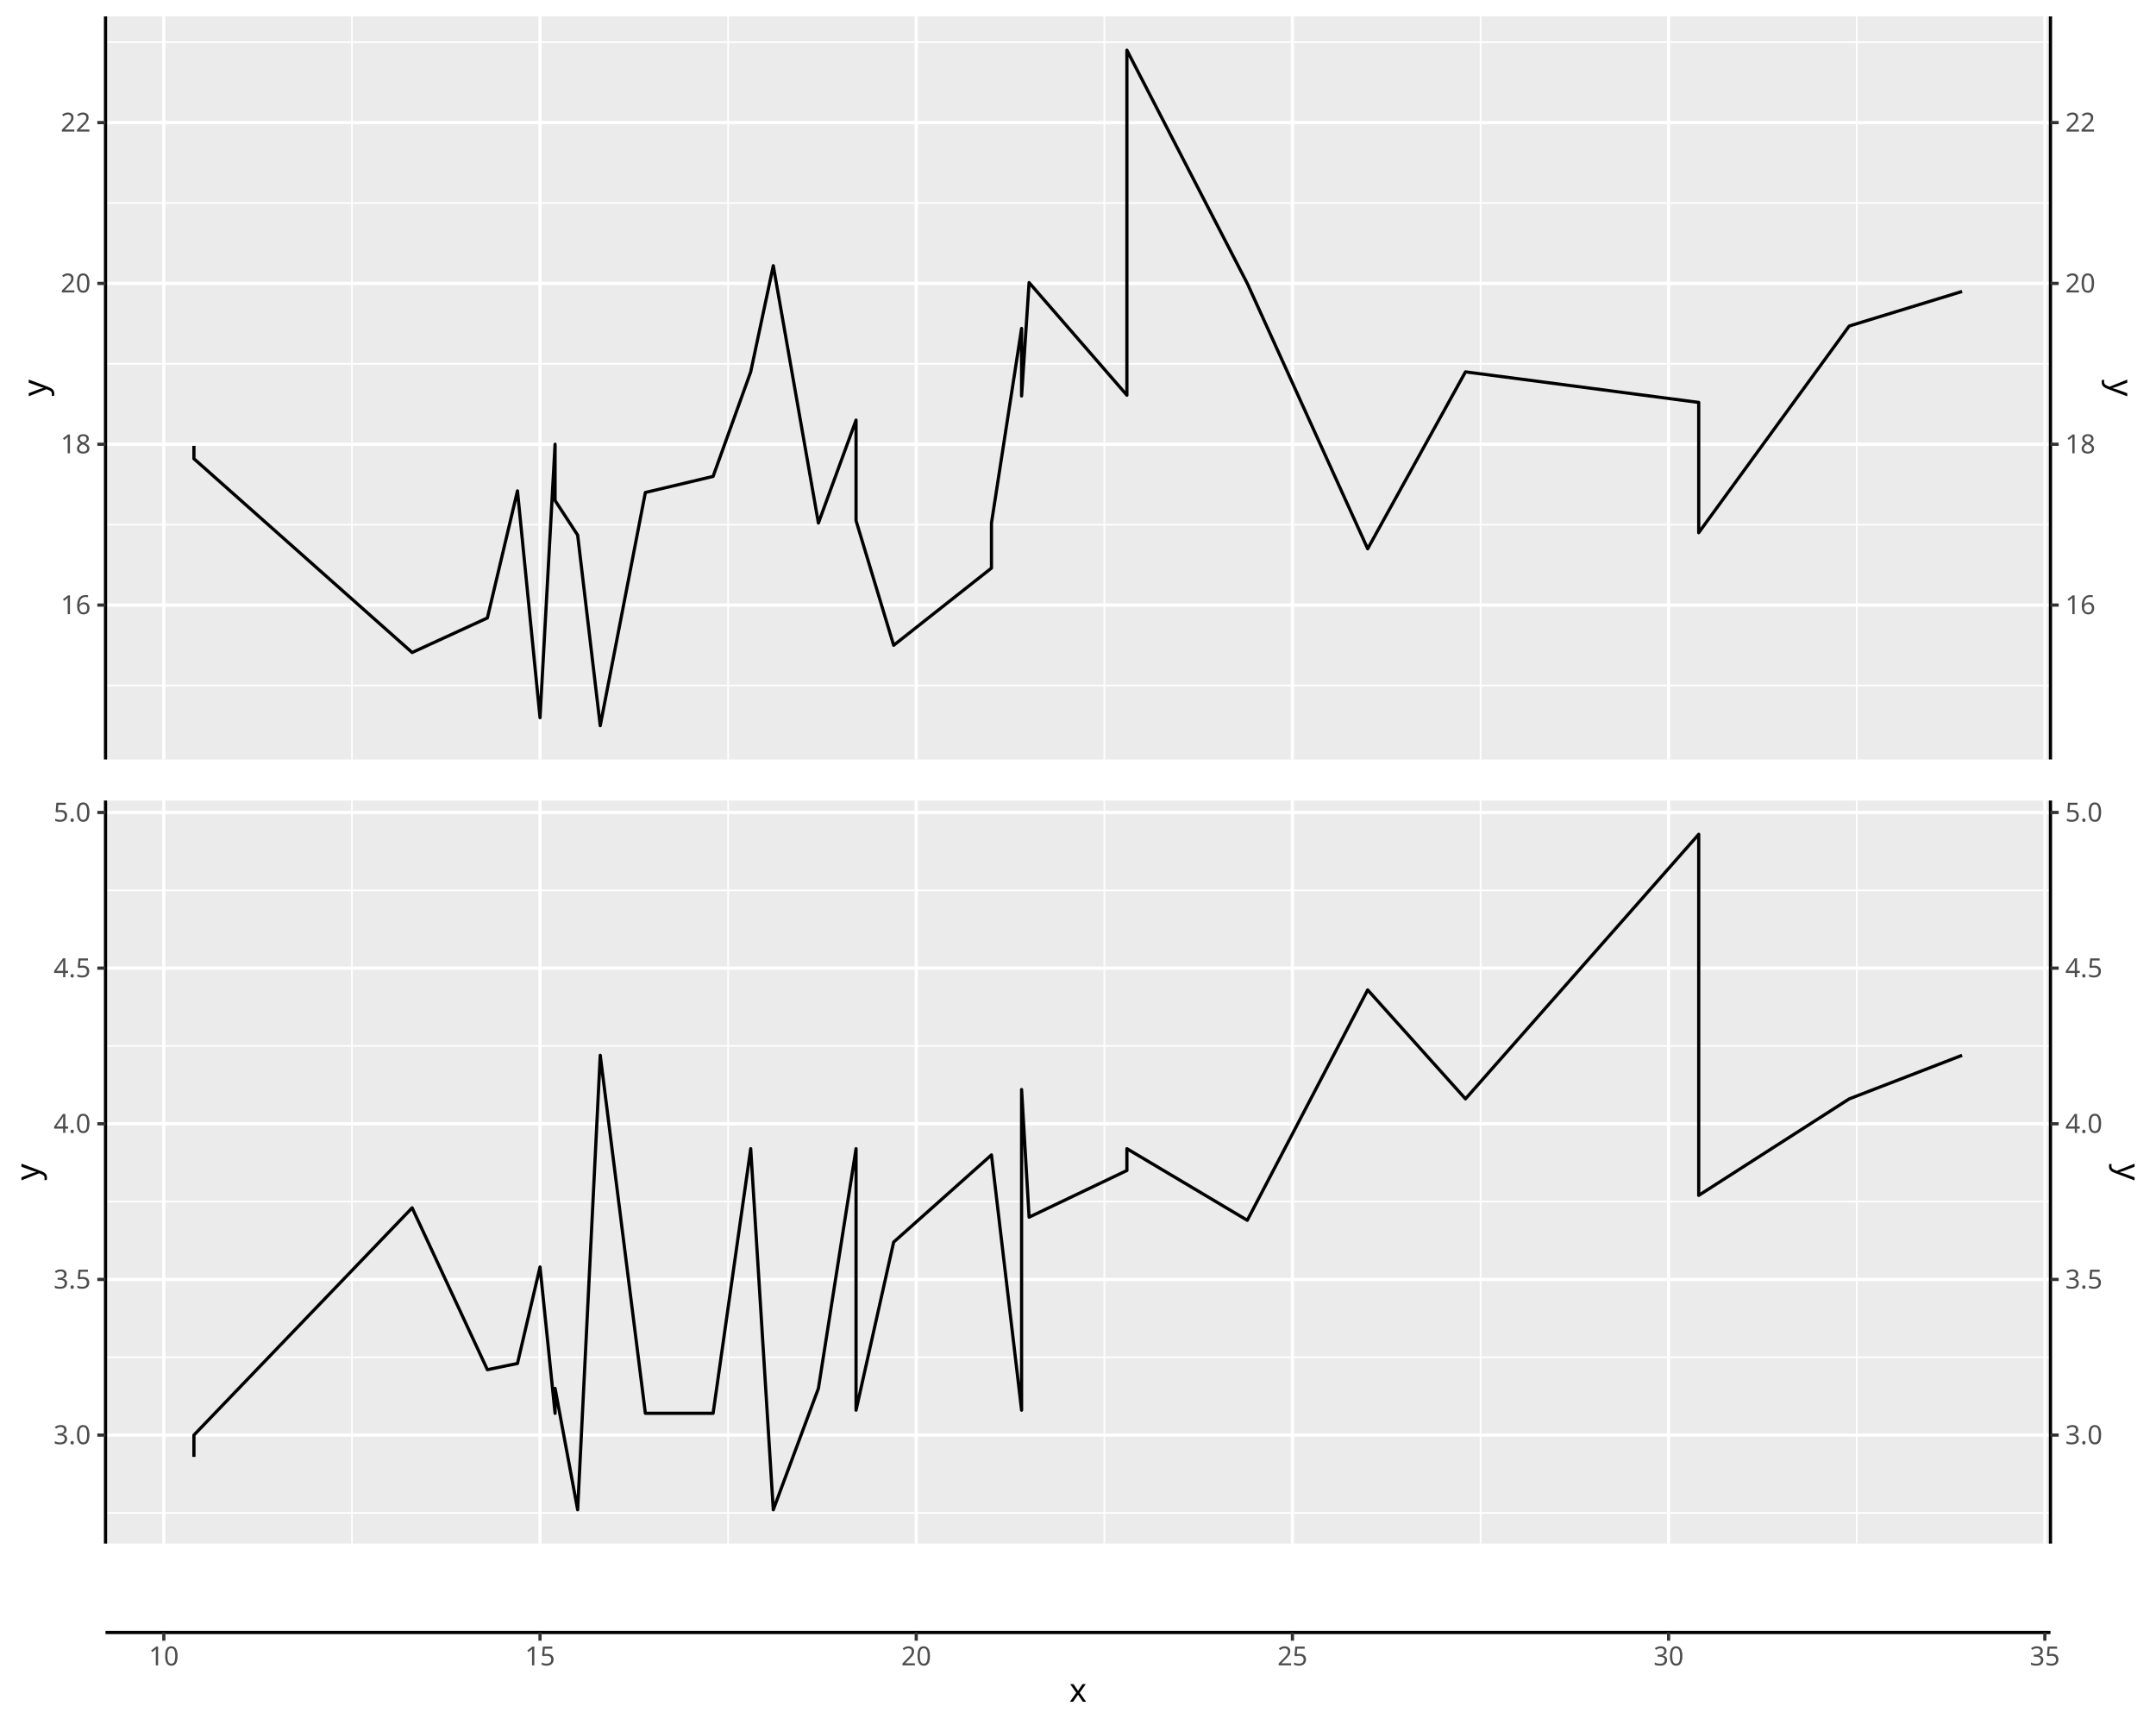
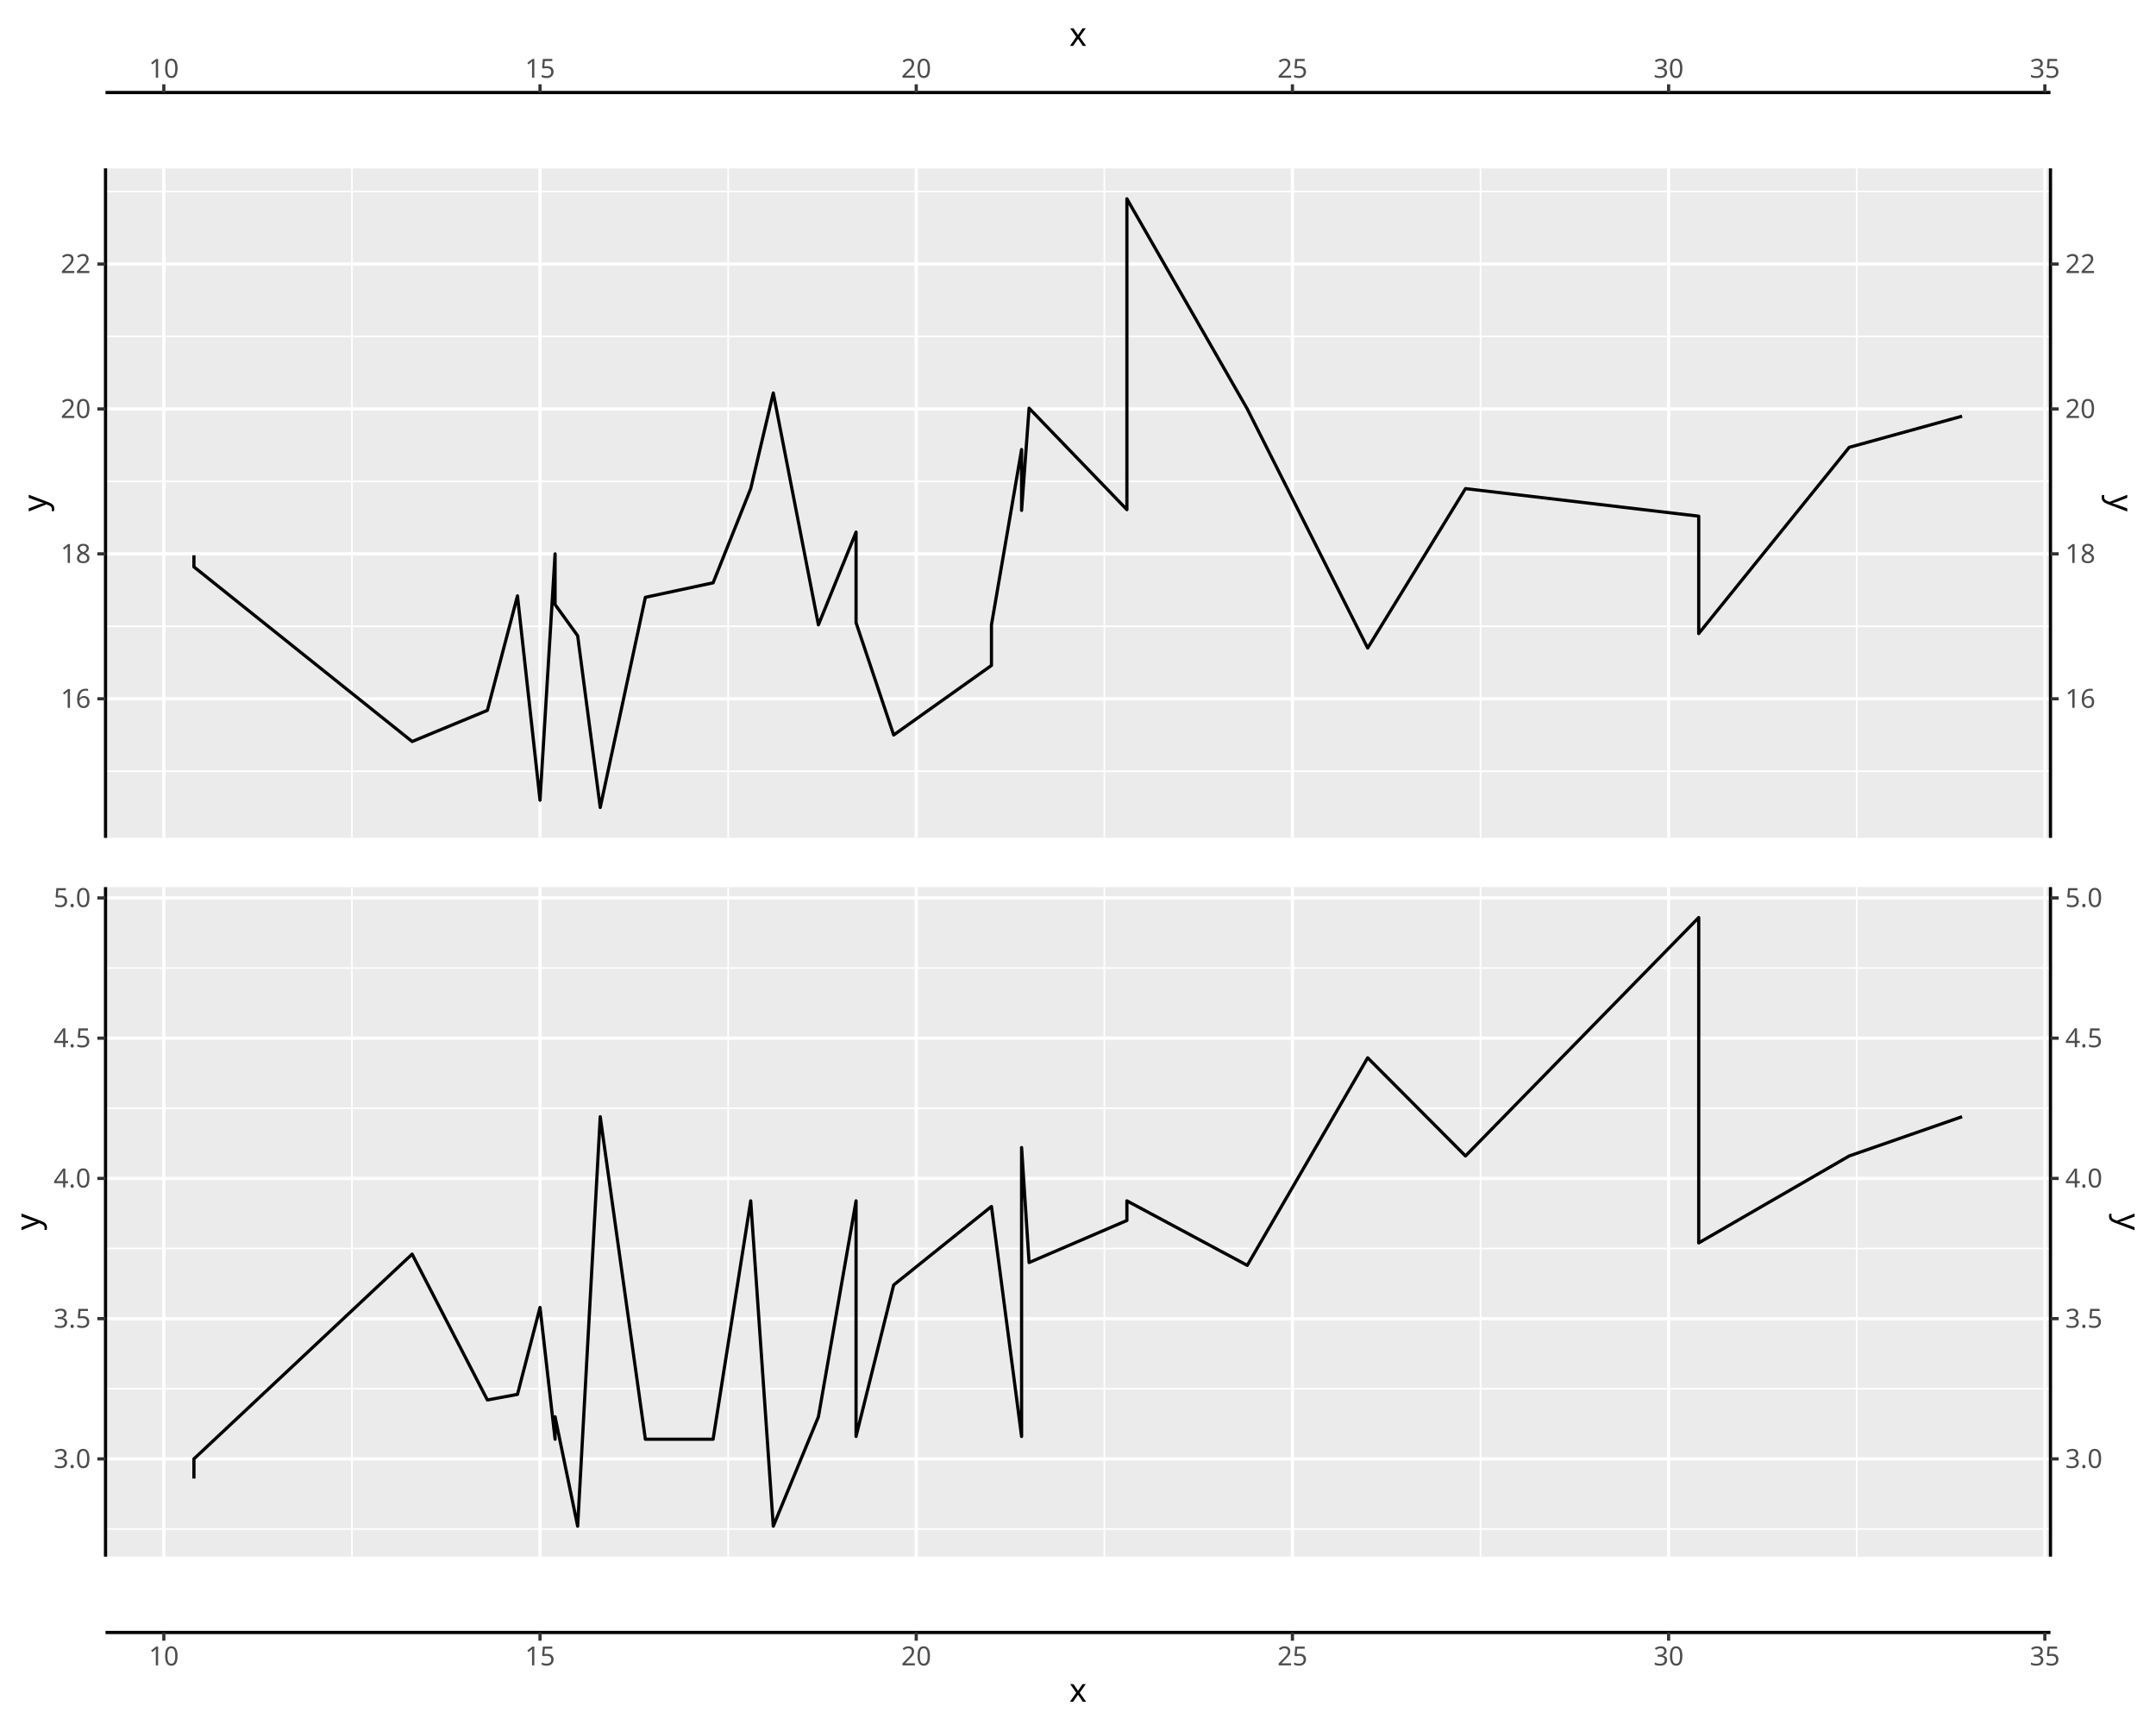
<svg xmlns="http://www.w3.org/2000/svg" class="svglite" data-engine-version="2.0" width="720.00pt" height="576.00pt" viewBox="0 0 720.00 576.00">
  <defs>
    <style type="text/css">
    .svglite line, .svglite polyline, .svglite polygon, .svglite path, .svglite rect, .svglite circle {
      fill: none;
      stroke: #000000;
      stroke-linecap: round;
      stroke-linejoin: round;
      stroke-miterlimit: 10.00;
    }
  </style>
  </defs>
  <rect width="100%" height="100%" style="stroke: none; fill: #FFFFFF;" />
  <defs>
    <clipPath id="cpMC4wMHw3MjAuMDB8MC4wMHw1NzYuMDA=">
      <rect x="0.00" y="0.00" width="720.00" height="576.00" />
    </clipPath>
  </defs>
  <g clip-path="url(#cpMC4wMHw3MjAuMDB8MC4wMHw1NzYuMDA=)">
- </g>
+     <polyline points="35.24,30.89 684.76,30.89 " style="stroke-width: 1.07; stroke-linecap: butt;" />
+     <polyline points="54.71,28.15 54.71,30.89 " style="stroke-width: 1.07; stroke: #333333; stroke-linecap: butt;" />
+     <polyline points="180.34,28.15 180.34,30.89 " style="stroke-width: 1.07; stroke: #333333; stroke-linecap: butt;" />
+     <polyline points="305.98,28.15 305.98,30.89 " style="stroke-width: 1.07; stroke: #333333; stroke-linecap: butt;" />
+     <polyline points="431.61,28.15 431.61,30.89 " style="stroke-width: 1.07; stroke: #333333; stroke-linecap: butt;" />
+     <polyline points="557.24,28.15 557.24,30.89 " style="stroke-width: 1.07; stroke: #333333; stroke-linecap: butt;" />
+     <polyline points="682.88,28.15 682.88,30.89 " style="stroke-width: 1.07; stroke: #333333; stroke-linecap: butt;" />
+     <text x="54.71" y="25.96" text-anchor="middle" style="font-size: 8.80px; fill: #4D4D4D; font-family: sans;" textLength="9.79px" lengthAdjust="spacingAndGlyphs">10</text>
+     <text x="180.34" y="25.96" text-anchor="middle" style="font-size: 8.80px; fill: #4D4D4D; font-family: sans;" textLength="9.79px" lengthAdjust="spacingAndGlyphs">15</text>
+     <text x="305.98" y="25.96" text-anchor="middle" style="font-size: 8.80px; fill: #4D4D4D; font-family: sans;" textLength="9.79px" lengthAdjust="spacingAndGlyphs">20</text>
+     <text x="431.61" y="25.96" text-anchor="middle" style="font-size: 8.80px; fill: #4D4D4D; font-family: sans;" textLength="9.79px" lengthAdjust="spacingAndGlyphs">25</text>
+     <text x="557.24" y="25.96" text-anchor="middle" style="font-size: 8.80px; fill: #4D4D4D; font-family: sans;" textLength="9.79px" lengthAdjust="spacingAndGlyphs">30</text>
+     <text x="682.88" y="25.96" text-anchor="middle" style="font-size: 8.80px; fill: #4D4D4D; font-family: sans;" textLength="9.79px" lengthAdjust="spacingAndGlyphs">35</text>
+     <text x="360.00" y="15.33" text-anchor="middle" style="font-size: 11.00px; font-family: sans;" textLength="5.50px" lengthAdjust="spacingAndGlyphs">x</text>
+   </g>
  <defs>
-     <clipPath id="cpMC4wMHw3MjAuMDB8MC4wMHwyNjEuODI=">
-       <rect x="0.00" y="0.00" width="720.00" height="261.82" />
+     <clipPath id="cpMC4wMHw3MjAuMDB8NDguMDB8Mjg4LjAw">
+       <rect x="0.00" y="48.00" width="720.00" height="240.00" />
    </clipPath>
  </defs>
-   <g clip-path="url(#cpMC4wMHw3MjAuMDB8MC4wMHwyNjEuODI=)">
-     <rect x="-0" y="0.00" width="720.00" height="261.82" style="stroke-width: 1.07; stroke: #FFFFFF; fill: #FFFFFF;" />
+   <g clip-path="url(#cpMC4wMHw3MjAuMDB8NDguMDB8Mjg4LjAw)">
+     <rect x="-0" y="48.00" width="720.00" height="240.00" style="stroke-width: 1.07; stroke: #FFFFFF; fill: #FFFFFF;" />
  </g>
  <g clip-path="url(#cpMC4wMHw3MjAuMDB8MC4wMHw1NzYuMDA=)">
</g>
  <defs>
-     <clipPath id="cpMzUuMjR8Njg0Ljc2fDUuNDh8MjUzLjYw">
-       <rect x="35.24" y="5.48" width="649.52" height="248.12" />
+     <clipPath id="cpMzUuMjR8Njg0Ljc2fDU2LjIyfDI3OS43OA==">
+       <rect x="35.24" y="56.22" width="649.52" height="223.56" />
    </clipPath>
  </defs>
-   <g clip-path="url(#cpMzUuMjR8Njg0Ljc2fDUuNDh8MjUzLjYw)">
-     <rect x="35.24" y="5.48" width="649.52" height="248.12" style="stroke-width: 1.07; stroke: none; fill: #EBEBEB;" />
-     <polyline points="35.24,228.89 684.76,228.89 " style="stroke-width: 0.53; stroke: #FFFFFF; stroke-linecap: butt;" />
-     <polyline points="35.24,175.19 684.76,175.19 " style="stroke-width: 0.53; stroke: #FFFFFF; stroke-linecap: butt;" />
-     <polyline points="35.24,121.48 684.76,121.48 " style="stroke-width: 0.53; stroke: #FFFFFF; stroke-linecap: butt;" />
-     <polyline points="35.24,67.78 684.76,67.78 " style="stroke-width: 0.53; stroke: #FFFFFF; stroke-linecap: butt;" />
-     <polyline points="35.24,14.07 684.76,14.07 " style="stroke-width: 0.53; stroke: #FFFFFF; stroke-linecap: butt;" />
-     <polyline points="117.53,253.60 117.53,5.48 " style="stroke-width: 0.53; stroke: #FFFFFF; stroke-linecap: butt;" />
-     <polyline points="243.16,253.60 243.16,5.48 " style="stroke-width: 0.53; stroke: #FFFFFF; stroke-linecap: butt;" />
-     <polyline points="368.79,253.60 368.79,5.48 " style="stroke-width: 0.53; stroke: #FFFFFF; stroke-linecap: butt;" />
-     <polyline points="494.43,253.60 494.43,5.48 " style="stroke-width: 0.53; stroke: #FFFFFF; stroke-linecap: butt;" />
-     <polyline points="620.06,253.60 620.06,5.48 " style="stroke-width: 0.53; stroke: #FFFFFF; stroke-linecap: butt;" />
-     <polyline points="35.24,202.04 684.76,202.04 " style="stroke-width: 1.07; stroke: #FFFFFF; stroke-linecap: butt;" />
-     <polyline points="35.24,148.34 684.76,148.34 " style="stroke-width: 1.07; stroke: #FFFFFF; stroke-linecap: butt;" />
-     <polyline points="35.24,94.63 684.76,94.63 " style="stroke-width: 1.07; stroke: #FFFFFF; stroke-linecap: butt;" />
-     <polyline points="35.24,40.93 684.76,40.93 " style="stroke-width: 1.07; stroke: #FFFFFF; stroke-linecap: butt;" />
-     <polyline points="54.71,253.60 54.71,5.48 " style="stroke-width: 1.07; stroke: #FFFFFF; stroke-linecap: butt;" />
-     <polyline points="180.34,253.60 180.34,5.48 " style="stroke-width: 1.07; stroke: #FFFFFF; stroke-linecap: butt;" />
-     <polyline points="305.98,253.60 305.98,5.48 " style="stroke-width: 1.07; stroke: #FFFFFF; stroke-linecap: butt;" />
-     <polyline points="431.61,253.60 431.61,5.48 " style="stroke-width: 1.07; stroke: #FFFFFF; stroke-linecap: butt;" />
-     <polyline points="557.24,253.60 557.24,5.48 " style="stroke-width: 1.07; stroke: #FFFFFF; stroke-linecap: butt;" />
-     <polyline points="682.88,253.60 682.88,5.48 " style="stroke-width: 1.07; stroke: #FFFFFF; stroke-linecap: butt;" />
-     <polyline points="64.76,148.87 64.76,153.17 137.63,217.88 162.76,206.34 172.81,163.91 180.34,239.64 185.37,148.34 185.37,167.13 192.91,178.68 200.45,242.32 215.52,164.45 238.14,159.08 250.70,124.17 258.24,88.72 273.31,174.65 285.88,140.28 285.88,173.85 298.44,215.47 331.10,189.69 331.10,174.65 341.16,109.67 341.16,132.22 343.67,94.36 376.33,131.96 376.33,16.76 416.53,94.63 456.74,183.24 489.40,124.17 567.29,134.37 567.29,177.87 617.55,108.86 655.24,97.32 " style="stroke-width: 1.07; stroke-linecap: butt;" />
+   <g clip-path="url(#cpMzUuMjR8Njg0Ljc2fDU2LjIyfDI3OS43OA==)">
+     <rect x="35.24" y="56.22" width="649.52" height="223.56" style="stroke-width: 1.07; stroke: none; fill: #EBEBEB;" />
+     <polyline points="35.24,257.52 684.76,257.52 " style="stroke-width: 0.53; stroke: #FFFFFF; stroke-linecap: butt;" />
+     <polyline points="35.24,209.13 684.76,209.13 " style="stroke-width: 0.53; stroke: #FFFFFF; stroke-linecap: butt;" />
+     <polyline points="35.24,160.74 684.76,160.74 " style="stroke-width: 0.53; stroke: #FFFFFF; stroke-linecap: butt;" />
+     <polyline points="35.24,112.35 684.76,112.35 " style="stroke-width: 0.53; stroke: #FFFFFF; stroke-linecap: butt;" />
+     <polyline points="35.24,63.96 684.76,63.96 " style="stroke-width: 0.53; stroke: #FFFFFF; stroke-linecap: butt;" />
+     <polyline points="117.53,279.78 117.53,56.22 " style="stroke-width: 0.53; stroke: #FFFFFF; stroke-linecap: butt;" />
+     <polyline points="243.16,279.78 243.16,56.22 " style="stroke-width: 0.53; stroke: #FFFFFF; stroke-linecap: butt;" />
+     <polyline points="368.79,279.78 368.79,56.22 " style="stroke-width: 0.53; stroke: #FFFFFF; stroke-linecap: butt;" />
+     <polyline points="494.43,279.78 494.43,56.22 " style="stroke-width: 0.53; stroke: #FFFFFF; stroke-linecap: butt;" />
+     <polyline points="620.06,279.78 620.06,56.22 " style="stroke-width: 0.53; stroke: #FFFFFF; stroke-linecap: butt;" />
+     <polyline points="35.24,233.33 684.76,233.33 " style="stroke-width: 1.07; stroke: #FFFFFF; stroke-linecap: butt;" />
+     <polyline points="35.24,184.94 684.76,184.94 " style="stroke-width: 1.07; stroke: #FFFFFF; stroke-linecap: butt;" />
+     <polyline points="35.24,136.55 684.76,136.55 " style="stroke-width: 1.07; stroke: #FFFFFF; stroke-linecap: butt;" />
+     <polyline points="35.24,88.16 684.76,88.16 " style="stroke-width: 1.07; stroke: #FFFFFF; stroke-linecap: butt;" />
+     <polyline points="54.71,279.78 54.71,56.22 " style="stroke-width: 1.07; stroke: #FFFFFF; stroke-linecap: butt;" />
+     <polyline points="180.34,279.78 180.34,56.22 " style="stroke-width: 1.07; stroke: #FFFFFF; stroke-linecap: butt;" />
+     <polyline points="305.98,279.78 305.98,56.22 " style="stroke-width: 1.07; stroke: #FFFFFF; stroke-linecap: butt;" />
+     <polyline points="431.61,279.78 431.61,56.22 " style="stroke-width: 1.07; stroke: #FFFFFF; stroke-linecap: butt;" />
+     <polyline points="557.24,279.78 557.24,56.22 " style="stroke-width: 1.07; stroke: #FFFFFF; stroke-linecap: butt;" />
+     <polyline points="682.88,279.78 682.88,56.22 " style="stroke-width: 1.07; stroke: #FFFFFF; stroke-linecap: butt;" />
+     <polyline points="64.76,185.42 64.76,189.29 137.63,247.60 162.76,237.20 172.81,198.97 180.34,267.20 185.37,184.94 185.37,201.87 192.91,212.28 200.45,269.62 215.52,199.45 238.14,194.61 250.70,163.16 258.24,131.22 273.31,208.65 285.88,177.68 285.88,207.92 298.44,245.42 331.10,222.20 331.10,208.65 341.16,150.10 341.16,170.42 343.67,136.30 376.33,170.18 376.33,66.38 416.53,136.55 456.74,216.39 489.40,163.16 567.29,172.36 567.29,211.55 617.55,149.37 655.24,138.97 " style="stroke-width: 1.07; stroke-linecap: butt;" />
  </g>
  <g clip-path="url(#cpMC4wMHw3MjAuMDB8MC4wMHw1NzYuMDA=)">
-     <polyline points="35.24,253.60 35.24,5.48 " style="stroke-width: 1.07; stroke-linecap: butt;" />
-     <text x="30.31" y="205.07" text-anchor="end" style="font-size: 8.80px; fill: #4D4D4D; font-family: sans;" textLength="9.79px" lengthAdjust="spacingAndGlyphs">16</text>
-     <text x="30.31" y="151.36" text-anchor="end" style="font-size: 8.80px; fill: #4D4D4D; font-family: sans;" textLength="9.79px" lengthAdjust="spacingAndGlyphs">18</text>
-     <text x="30.31" y="97.66" text-anchor="end" style="font-size: 8.80px; fill: #4D4D4D; font-family: sans;" textLength="9.79px" lengthAdjust="spacingAndGlyphs">20</text>
-     <text x="30.31" y="43.95" text-anchor="end" style="font-size: 8.80px; fill: #4D4D4D; font-family: sans;" textLength="9.79px" lengthAdjust="spacingAndGlyphs">22</text>
-     <polyline points="32.50,202.04 35.24,202.04 " style="stroke-width: 1.07; stroke: #333333; stroke-linecap: butt;" />
-     <polyline points="32.50,148.34 35.24,148.34 " style="stroke-width: 1.07; stroke: #333333; stroke-linecap: butt;" />
-     <polyline points="32.50,94.63 35.24,94.63 " style="stroke-width: 1.07; stroke: #333333; stroke-linecap: butt;" />
-     <polyline points="32.50,40.93 35.24,40.93 " style="stroke-width: 1.07; stroke: #333333; stroke-linecap: butt;" />
-     <polyline points="684.76,253.60 684.76,5.48 " style="stroke-width: 1.07; stroke-linecap: butt;" />
-     <polyline points="687.50,202.04 684.76,202.04 " style="stroke-width: 1.07; stroke: #333333; stroke-linecap: butt;" />
-     <polyline points="687.50,148.34 684.76,148.34 " style="stroke-width: 1.07; stroke: #333333; stroke-linecap: butt;" />
-     <polyline points="687.50,94.63 684.76,94.63 " style="stroke-width: 1.07; stroke: #333333; stroke-linecap: butt;" />
-     <polyline points="687.50,40.93 684.76,40.93 " style="stroke-width: 1.07; stroke: #333333; stroke-linecap: butt;" />
-     <text x="689.69" y="205.07" style="font-size: 8.80px; fill: #4D4D4D; font-family: sans;" textLength="9.79px" lengthAdjust="spacingAndGlyphs">16</text>
-     <text x="689.69" y="151.36" style="font-size: 8.80px; fill: #4D4D4D; font-family: sans;" textLength="9.79px" lengthAdjust="spacingAndGlyphs">18</text>
-     <text x="689.69" y="97.66" style="font-size: 8.80px; fill: #4D4D4D; font-family: sans;" textLength="9.79px" lengthAdjust="spacingAndGlyphs">20</text>
-     <text x="689.69" y="43.95" style="font-size: 8.80px; fill: #4D4D4D; font-family: sans;" textLength="9.79px" lengthAdjust="spacingAndGlyphs">22</text>
-     <text transform="translate(15.49,129.54) rotate(-90)" text-anchor="middle" style="font-size: 11.00px; font-family: sans;" textLength="5.50px" lengthAdjust="spacingAndGlyphs">y</text>
-     <text transform="translate(704.51,129.54) rotate(90)" text-anchor="middle" style="font-size: 11.00px; font-family: sans;" textLength="5.50px" lengthAdjust="spacingAndGlyphs">y</text>
+     <polyline points="35.24,279.78 35.24,56.22 " style="stroke-width: 1.07; stroke-linecap: butt;" />
+     <text x="30.31" y="236.35" text-anchor="end" style="font-size: 8.80px; fill: #4D4D4D; font-family: sans;" textLength="9.79px" lengthAdjust="spacingAndGlyphs">16</text>
+     <text x="30.31" y="187.96" text-anchor="end" style="font-size: 8.80px; fill: #4D4D4D; font-family: sans;" textLength="9.79px" lengthAdjust="spacingAndGlyphs">18</text>
+     <text x="30.31" y="139.57" text-anchor="end" style="font-size: 8.80px; fill: #4D4D4D; font-family: sans;" textLength="9.79px" lengthAdjust="spacingAndGlyphs">20</text>
+     <text x="30.31" y="91.18" text-anchor="end" style="font-size: 8.80px; fill: #4D4D4D; font-family: sans;" textLength="9.79px" lengthAdjust="spacingAndGlyphs">22</text>
+     <polyline points="32.50,233.33 35.24,233.33 " style="stroke-width: 1.07; stroke: #333333; stroke-linecap: butt;" />
+     <polyline points="32.50,184.94 35.24,184.94 " style="stroke-width: 1.07; stroke: #333333; stroke-linecap: butt;" />
+     <polyline points="32.50,136.55 35.24,136.55 " style="stroke-width: 1.07; stroke: #333333; stroke-linecap: butt;" />
+     <polyline points="32.50,88.16 35.24,88.16 " style="stroke-width: 1.07; stroke: #333333; stroke-linecap: butt;" />
+     <polyline points="684.76,279.78 684.76,56.22 " style="stroke-width: 1.07; stroke-linecap: butt;" />
+     <polyline points="687.50,233.33 684.76,233.33 " style="stroke-width: 1.07; stroke: #333333; stroke-linecap: butt;" />
+     <polyline points="687.50,184.94 684.76,184.94 " style="stroke-width: 1.07; stroke: #333333; stroke-linecap: butt;" />
+     <polyline points="687.50,136.55 684.76,136.55 " style="stroke-width: 1.07; stroke: #333333; stroke-linecap: butt;" />
+     <polyline points="687.50,88.16 684.76,88.16 " style="stroke-width: 1.07; stroke: #333333; stroke-linecap: butt;" />
+     <text x="689.69" y="236.35" style="font-size: 8.80px; fill: #4D4D4D; font-family: sans;" textLength="9.79px" lengthAdjust="spacingAndGlyphs">16</text>
+     <text x="689.69" y="187.96" style="font-size: 8.80px; fill: #4D4D4D; font-family: sans;" textLength="9.79px" lengthAdjust="spacingAndGlyphs">18</text>
+     <text x="689.69" y="139.57" style="font-size: 8.80px; fill: #4D4D4D; font-family: sans;" textLength="9.79px" lengthAdjust="spacingAndGlyphs">20</text>
+     <text x="689.69" y="91.18" style="font-size: 8.80px; fill: #4D4D4D; font-family: sans;" textLength="9.79px" lengthAdjust="spacingAndGlyphs">22</text>
+     <text transform="translate(15.49,168.00) rotate(-90)" text-anchor="middle" style="font-size: 11.00px; font-family: sans;" textLength="5.50px" lengthAdjust="spacingAndGlyphs">y</text>
+     <text transform="translate(704.51,168.00) rotate(90)" text-anchor="middle" style="font-size: 11.00px; font-family: sans;" textLength="5.50px" lengthAdjust="spacingAndGlyphs">y</text>
  </g>
  <defs>
-     <clipPath id="cpMC4wMHw3MjAuMDB8MjYxLjgyfDUyMy42NA==">
-       <rect x="0.00" y="261.82" width="720.00" height="261.82" />
+     <clipPath id="cpMC4wMHw3MjAuMDB8Mjg4LjAwfDUyOC4wMA==">
+       <rect x="0.00" y="288.00" width="720.00" height="240.00" />
    </clipPath>
  </defs>
-   <g clip-path="url(#cpMC4wMHw3MjAuMDB8MjYxLjgyfDUyMy42NA==)">
-     <rect x="0.00" y="261.82" width="720.00" height="261.82" style="stroke-width: 1.07; stroke: #FFFFFF; fill: #FFFFFF;" />
+   <g clip-path="url(#cpMC4wMHw3MjAuMDB8Mjg4LjAwfDUyOC4wMA==)">
+     <rect x="0.00" y="288.00" width="720.00" height="240.00" style="stroke-width: 1.07; stroke: #FFFFFF; fill: #FFFFFF;" />
  </g>
  <g clip-path="url(#cpMC4wMHw3MjAuMDB8MC4wMHw1NzYuMDA=)">
</g>
  <defs>
-     <clipPath id="cpMzUuMjR8Njg0Ljc2fDI2Ny4zMHw1MTUuNDI=">
-       <rect x="35.24" y="267.30" width="649.52" height="248.12" />
+     <clipPath id="cpMzUuMjR8Njg0Ljc2fDI5Ni4yMnw1MTkuNzg=">
+       <rect x="35.24" y="296.22" width="649.52" height="223.56" />
    </clipPath>
  </defs>
-   <g clip-path="url(#cpMzUuMjR8Njg0Ljc2fDI2Ny4zMHw1MTUuNDI=)">
-     <rect x="35.24" y="267.30" width="649.52" height="248.12" style="stroke-width: 1.07; stroke: none; fill: #EBEBEB;" />
-     <polyline points="35.24,505.18 684.76,505.18 " style="stroke-width: 0.53; stroke: #FFFFFF; stroke-linecap: butt;" />
-     <polyline points="35.24,453.21 684.76,453.21 " style="stroke-width: 0.53; stroke: #FFFFFF; stroke-linecap: butt;" />
-     <polyline points="35.24,401.23 684.76,401.23 " style="stroke-width: 0.53; stroke: #FFFFFF; stroke-linecap: butt;" />
-     <polyline points="35.24,349.26 684.76,349.26 " style="stroke-width: 0.53; stroke: #FFFFFF; stroke-linecap: butt;" />
-     <polyline points="35.24,297.29 684.76,297.29 " style="stroke-width: 0.53; stroke: #FFFFFF; stroke-linecap: butt;" />
-     <polyline points="117.53,515.42 117.53,267.30 " style="stroke-width: 0.53; stroke: #FFFFFF; stroke-linecap: butt;" />
-     <polyline points="243.16,515.42 243.16,267.30 " style="stroke-width: 0.53; stroke: #FFFFFF; stroke-linecap: butt;" />
-     <polyline points="368.79,515.42 368.79,267.30 " style="stroke-width: 0.53; stroke: #FFFFFF; stroke-linecap: butt;" />
-     <polyline points="494.43,515.42 494.43,267.30 " style="stroke-width: 0.53; stroke: #FFFFFF; stroke-linecap: butt;" />
-     <polyline points="620.06,515.42 620.06,267.30 " style="stroke-width: 0.53; stroke: #FFFFFF; stroke-linecap: butt;" />
-     <polyline points="35.24,479.19 684.76,479.19 " style="stroke-width: 1.07; stroke: #FFFFFF; stroke-linecap: butt;" />
-     <polyline points="35.24,427.22 684.76,427.22 " style="stroke-width: 1.07; stroke: #FFFFFF; stroke-linecap: butt;" />
-     <polyline points="35.24,375.25 684.76,375.25 " style="stroke-width: 1.07; stroke: #FFFFFF; stroke-linecap: butt;" />
-     <polyline points="35.24,323.27 684.76,323.27 " style="stroke-width: 1.07; stroke: #FFFFFF; stroke-linecap: butt;" />
-     <polyline points="35.24,271.30 684.76,271.30 " style="stroke-width: 1.07; stroke: #FFFFFF; stroke-linecap: butt;" />
-     <polyline points="54.71,515.42 54.71,267.30 " style="stroke-width: 1.07; stroke: #FFFFFF; stroke-linecap: butt;" />
-     <polyline points="180.34,515.42 180.34,267.30 " style="stroke-width: 1.07; stroke: #FFFFFF; stroke-linecap: butt;" />
-     <polyline points="305.98,515.42 305.98,267.30 " style="stroke-width: 1.07; stroke: #FFFFFF; stroke-linecap: butt;" />
-     <polyline points="431.61,515.42 431.61,267.30 " style="stroke-width: 1.07; stroke: #FFFFFF; stroke-linecap: butt;" />
-     <polyline points="557.24,515.42 557.24,267.30 " style="stroke-width: 1.07; stroke: #FFFFFF; stroke-linecap: butt;" />
-     <polyline points="682.88,515.42 682.88,267.30 " style="stroke-width: 1.07; stroke: #FFFFFF; stroke-linecap: butt;" />
-     <polyline points="64.76,486.47 64.76,479.19 137.63,403.31 162.76,457.36 172.81,455.28 180.34,423.06 185.37,471.92 185.37,463.60 192.91,504.14 200.45,352.38 215.52,471.92 238.14,471.92 250.70,383.56 258.24,504.14 273.31,463.60 285.88,383.56 285.88,470.88 298.44,414.75 331.10,385.64 331.10,385.64 341.16,470.88 341.16,363.81 343.67,406.43 376.33,390.84 376.33,383.56 416.53,407.47 456.74,330.55 489.40,366.93 567.29,278.58 567.29,399.15 617.55,366.93 655.24,352.38 " style="stroke-width: 1.07; stroke-linecap: butt;" />
+   <g clip-path="url(#cpMzUuMjR8Njg0Ljc2fDI5Ni4yMnw1MTkuNzg=)">
+     <rect x="35.24" y="296.22" width="649.52" height="223.56" style="stroke-width: 1.07; stroke: none; fill: #EBEBEB;" />
+     <polyline points="35.24,510.56 684.76,510.56 " style="stroke-width: 0.53; stroke: #FFFFFF; stroke-linecap: butt;" />
+     <polyline points="35.24,463.73 684.76,463.73 " style="stroke-width: 0.53; stroke: #FFFFFF; stroke-linecap: butt;" />
+     <polyline points="35.24,416.90 684.76,416.90 " style="stroke-width: 0.53; stroke: #FFFFFF; stroke-linecap: butt;" />
+     <polyline points="35.24,370.07 684.76,370.07 " style="stroke-width: 0.53; stroke: #FFFFFF; stroke-linecap: butt;" />
+     <polyline points="35.24,323.24 684.76,323.24 " style="stroke-width: 0.53; stroke: #FFFFFF; stroke-linecap: butt;" />
+     <polyline points="117.53,519.78 117.53,296.22 " style="stroke-width: 0.53; stroke: #FFFFFF; stroke-linecap: butt;" />
+     <polyline points="243.16,519.78 243.16,296.22 " style="stroke-width: 0.53; stroke: #FFFFFF; stroke-linecap: butt;" />
+     <polyline points="368.79,519.78 368.79,296.22 " style="stroke-width: 0.53; stroke: #FFFFFF; stroke-linecap: butt;" />
+     <polyline points="494.43,519.78 494.43,296.22 " style="stroke-width: 0.53; stroke: #FFFFFF; stroke-linecap: butt;" />
+     <polyline points="620.06,519.78 620.06,296.22 " style="stroke-width: 0.53; stroke: #FFFFFF; stroke-linecap: butt;" />
+     <polyline points="35.24,487.14 684.76,487.14 " style="stroke-width: 1.07; stroke: #FFFFFF; stroke-linecap: butt;" />
+     <polyline points="35.24,440.31 684.76,440.31 " style="stroke-width: 1.07; stroke: #FFFFFF; stroke-linecap: butt;" />
+     <polyline points="35.24,393.48 684.76,393.48 " style="stroke-width: 1.07; stroke: #FFFFFF; stroke-linecap: butt;" />
+     <polyline points="35.24,346.65 684.76,346.65 " style="stroke-width: 1.07; stroke: #FFFFFF; stroke-linecap: butt;" />
+     <polyline points="35.24,299.83 684.76,299.83 " style="stroke-width: 1.07; stroke: #FFFFFF; stroke-linecap: butt;" />
+     <polyline points="54.71,519.78 54.71,296.22 " style="stroke-width: 1.07; stroke: #FFFFFF; stroke-linecap: butt;" />
+     <polyline points="180.34,519.78 180.34,296.22 " style="stroke-width: 1.07; stroke: #FFFFFF; stroke-linecap: butt;" />
+     <polyline points="305.98,519.78 305.98,296.22 " style="stroke-width: 1.07; stroke: #FFFFFF; stroke-linecap: butt;" />
+     <polyline points="431.61,519.78 431.61,296.22 " style="stroke-width: 1.07; stroke: #FFFFFF; stroke-linecap: butt;" />
+     <polyline points="557.24,519.78 557.24,296.22 " style="stroke-width: 1.07; stroke: #FFFFFF; stroke-linecap: butt;" />
+     <polyline points="682.88,519.78 682.88,296.22 " style="stroke-width: 1.07; stroke: #FFFFFF; stroke-linecap: butt;" />
+     <polyline points="64.76,493.70 64.76,487.14 137.63,418.77 162.76,467.47 172.81,465.60 180.34,436.57 185.37,480.58 185.37,473.09 192.91,509.62 200.45,372.88 215.52,480.58 238.14,480.58 250.70,400.98 258.24,509.62 273.31,473.09 285.88,400.98 285.88,479.65 298.44,429.07 331.10,402.85 331.10,402.85 341.16,479.65 341.16,383.18 343.67,421.58 376.33,407.53 376.33,400.98 416.53,422.52 456.74,353.21 489.40,385.99 567.29,306.38 567.29,415.02 617.55,385.99 655.24,372.88 " style="stroke-width: 1.07; stroke-linecap: butt;" />
  </g>
  <g clip-path="url(#cpMC4wMHw3MjAuMDB8MC4wMHw1NzYuMDA=)">
-     <polyline points="35.24,515.42 35.24,267.30 " style="stroke-width: 1.07; stroke-linecap: butt;" />
-     <text x="30.31" y="482.22" text-anchor="end" style="font-size: 8.80px; fill: #4D4D4D; font-family: sans;" textLength="12.23px" lengthAdjust="spacingAndGlyphs">3.0</text>
-     <text x="30.31" y="430.25" text-anchor="end" style="font-size: 8.80px; fill: #4D4D4D; font-family: sans;" textLength="12.23px" lengthAdjust="spacingAndGlyphs">3.5</text>
-     <text x="30.31" y="378.27" text-anchor="end" style="font-size: 8.80px; fill: #4D4D4D; font-family: sans;" textLength="12.23px" lengthAdjust="spacingAndGlyphs">4.0</text>
-     <text x="30.31" y="326.30" text-anchor="end" style="font-size: 8.80px; fill: #4D4D4D; font-family: sans;" textLength="12.23px" lengthAdjust="spacingAndGlyphs">4.5</text>
-     <text x="30.31" y="274.33" text-anchor="end" style="font-size: 8.80px; fill: #4D4D4D; font-family: sans;" textLength="12.23px" lengthAdjust="spacingAndGlyphs">5.0</text>
-     <polyline points="32.50,479.19 35.24,479.19 " style="stroke-width: 1.07; stroke: #333333; stroke-linecap: butt;" />
-     <polyline points="32.50,427.22 35.24,427.22 " style="stroke-width: 1.07; stroke: #333333; stroke-linecap: butt;" />
-     <polyline points="32.50,375.25 35.24,375.25 " style="stroke-width: 1.07; stroke: #333333; stroke-linecap: butt;" />
-     <polyline points="32.50,323.27 35.24,323.27 " style="stroke-width: 1.07; stroke: #333333; stroke-linecap: butt;" />
-     <polyline points="32.50,271.30 35.24,271.30 " style="stroke-width: 1.07; stroke: #333333; stroke-linecap: butt;" />
-     <polyline points="684.76,515.42 684.76,267.30 " style="stroke-width: 1.07; stroke-linecap: butt;" />
-     <polyline points="687.50,479.19 684.76,479.19 " style="stroke-width: 1.07; stroke: #333333; stroke-linecap: butt;" />
-     <polyline points="687.50,427.22 684.76,427.22 " style="stroke-width: 1.07; stroke: #333333; stroke-linecap: butt;" />
-     <polyline points="687.50,375.25 684.76,375.25 " style="stroke-width: 1.07; stroke: #333333; stroke-linecap: butt;" />
-     <polyline points="687.50,323.27 684.76,323.27 " style="stroke-width: 1.07; stroke: #333333; stroke-linecap: butt;" />
-     <polyline points="687.50,271.30 684.76,271.30 " style="stroke-width: 1.07; stroke: #333333; stroke-linecap: butt;" />
-     <text x="689.69" y="482.22" style="font-size: 8.80px; fill: #4D4D4D; font-family: sans;" textLength="12.23px" lengthAdjust="spacingAndGlyphs">3.0</text>
-     <text x="689.69" y="430.25" style="font-size: 8.80px; fill: #4D4D4D; font-family: sans;" textLength="12.23px" lengthAdjust="spacingAndGlyphs">3.5</text>
-     <text x="689.69" y="378.27" style="font-size: 8.80px; fill: #4D4D4D; font-family: sans;" textLength="12.23px" lengthAdjust="spacingAndGlyphs">4.0</text>
-     <text x="689.69" y="326.30" style="font-size: 8.80px; fill: #4D4D4D; font-family: sans;" textLength="12.23px" lengthAdjust="spacingAndGlyphs">4.5</text>
-     <text x="689.69" y="274.33" style="font-size: 8.80px; fill: #4D4D4D; font-family: sans;" textLength="12.23px" lengthAdjust="spacingAndGlyphs">5.0</text>
-     <text transform="translate(13.05,391.36) rotate(-90)" text-anchor="middle" style="font-size: 11.00px; font-family: sans;" textLength="5.50px" lengthAdjust="spacingAndGlyphs">y</text>
-     <text transform="translate(706.95,391.36) rotate(90)" text-anchor="middle" style="font-size: 11.00px; font-family: sans;" textLength="5.50px" lengthAdjust="spacingAndGlyphs">y</text>
+     <polyline points="35.24,519.78 35.24,296.22 " style="stroke-width: 1.07; stroke-linecap: butt;" />
+     <text x="30.31" y="490.17" text-anchor="end" style="font-size: 8.80px; fill: #4D4D4D; font-family: sans;" textLength="12.23px" lengthAdjust="spacingAndGlyphs">3.0</text>
+     <text x="30.31" y="443.34" text-anchor="end" style="font-size: 8.80px; fill: #4D4D4D; font-family: sans;" textLength="12.23px" lengthAdjust="spacingAndGlyphs">3.5</text>
+     <text x="30.31" y="396.51" text-anchor="end" style="font-size: 8.80px; fill: #4D4D4D; font-family: sans;" textLength="12.23px" lengthAdjust="spacingAndGlyphs">4.0</text>
+     <text x="30.31" y="349.68" text-anchor="end" style="font-size: 8.80px; fill: #4D4D4D; font-family: sans;" textLength="12.23px" lengthAdjust="spacingAndGlyphs">4.5</text>
+     <text x="30.31" y="302.85" text-anchor="end" style="font-size: 8.80px; fill: #4D4D4D; font-family: sans;" textLength="12.23px" lengthAdjust="spacingAndGlyphs">5.0</text>
+     <polyline points="32.50,487.14 35.24,487.14 " style="stroke-width: 1.07; stroke: #333333; stroke-linecap: butt;" />
+     <polyline points="32.50,440.31 35.24,440.31 " style="stroke-width: 1.07; stroke: #333333; stroke-linecap: butt;" />
+     <polyline points="32.50,393.48 35.24,393.48 " style="stroke-width: 1.07; stroke: #333333; stroke-linecap: butt;" />
+     <polyline points="32.50,346.65 35.24,346.65 " style="stroke-width: 1.07; stroke: #333333; stroke-linecap: butt;" />
+     <polyline points="32.50,299.83 35.24,299.83 " style="stroke-width: 1.07; stroke: #333333; stroke-linecap: butt;" />
+     <polyline points="684.76,519.78 684.76,296.22 " style="stroke-width: 1.07; stroke-linecap: butt;" />
+     <polyline points="687.50,487.14 684.76,487.14 " style="stroke-width: 1.07; stroke: #333333; stroke-linecap: butt;" />
+     <polyline points="687.50,440.31 684.76,440.31 " style="stroke-width: 1.07; stroke: #333333; stroke-linecap: butt;" />
+     <polyline points="687.50,393.48 684.76,393.48 " style="stroke-width: 1.07; stroke: #333333; stroke-linecap: butt;" />
+     <polyline points="687.50,346.65 684.76,346.65 " style="stroke-width: 1.07; stroke: #333333; stroke-linecap: butt;" />
+     <polyline points="687.50,299.83 684.76,299.83 " style="stroke-width: 1.07; stroke: #333333; stroke-linecap: butt;" />
+     <text x="689.69" y="490.17" style="font-size: 8.80px; fill: #4D4D4D; font-family: sans;" textLength="12.23px" lengthAdjust="spacingAndGlyphs">3.0</text>
+     <text x="689.69" y="443.34" style="font-size: 8.80px; fill: #4D4D4D; font-family: sans;" textLength="12.23px" lengthAdjust="spacingAndGlyphs">3.5</text>
+     <text x="689.69" y="396.51" style="font-size: 8.80px; fill: #4D4D4D; font-family: sans;" textLength="12.23px" lengthAdjust="spacingAndGlyphs">4.0</text>
+     <text x="689.69" y="349.68" style="font-size: 8.80px; fill: #4D4D4D; font-family: sans;" textLength="12.23px" lengthAdjust="spacingAndGlyphs">4.5</text>
+     <text x="689.69" y="302.85" style="font-size: 8.80px; fill: #4D4D4D; font-family: sans;" textLength="12.23px" lengthAdjust="spacingAndGlyphs">5.0</text>
+     <text transform="translate(13.05,408.00) rotate(-90)" text-anchor="middle" style="font-size: 11.00px; font-family: sans;" textLength="5.50px" lengthAdjust="spacingAndGlyphs">y</text>
+     <text transform="translate(706.95,408.00) rotate(90)" text-anchor="middle" style="font-size: 11.00px; font-family: sans;" textLength="5.50px" lengthAdjust="spacingAndGlyphs">y</text>
    <polyline points="35.24,545.11 684.76,545.11 " style="stroke-width: 1.07; stroke-linecap: butt;" />
    <polyline points="54.71,547.85 54.71,545.11 " style="stroke-width: 1.07; stroke: #333333; stroke-linecap: butt;" />
    <polyline points="180.34,547.85 180.34,545.11 " style="stroke-width: 1.07; stroke: #333333; stroke-linecap: butt;" />
    <polyline points="305.98,547.85 305.98,545.11 " style="stroke-width: 1.07; stroke: #333333; stroke-linecap: butt;" />
    <polyline points="431.61,547.85 431.61,545.11 " style="stroke-width: 1.07; stroke: #333333; stroke-linecap: butt;" />
    <polyline points="557.24,547.85 557.24,545.11 " style="stroke-width: 1.07; stroke: #333333; stroke-linecap: butt;" />
    <polyline points="682.88,547.85 682.88,545.11 " style="stroke-width: 1.07; stroke: #333333; stroke-linecap: butt;" />
    <text x="54.71" y="556.10" text-anchor="middle" style="font-size: 8.80px; fill: #4D4D4D; font-family: sans;" textLength="9.79px" lengthAdjust="spacingAndGlyphs">10</text>
    <text x="180.34" y="556.10" text-anchor="middle" style="font-size: 8.80px; fill: #4D4D4D; font-family: sans;" textLength="9.79px" lengthAdjust="spacingAndGlyphs">15</text>
    <text x="305.98" y="556.10" text-anchor="middle" style="font-size: 8.80px; fill: #4D4D4D; font-family: sans;" textLength="9.79px" lengthAdjust="spacingAndGlyphs">20</text>
    <text x="431.61" y="556.10" text-anchor="middle" style="font-size: 8.80px; fill: #4D4D4D; font-family: sans;" textLength="9.79px" lengthAdjust="spacingAndGlyphs">25</text>
    <text x="557.24" y="556.10" text-anchor="middle" style="font-size: 8.80px; fill: #4D4D4D; font-family: sans;" textLength="9.79px" lengthAdjust="spacingAndGlyphs">30</text>
    <text x="682.88" y="556.10" text-anchor="middle" style="font-size: 8.80px; fill: #4D4D4D; font-family: sans;" textLength="9.79px" lengthAdjust="spacingAndGlyphs">35</text>
    <text x="360.00" y="568.24" text-anchor="middle" style="font-size: 11.00px; font-family: sans;" textLength="5.50px" lengthAdjust="spacingAndGlyphs">x</text>
  </g>
</svg>
